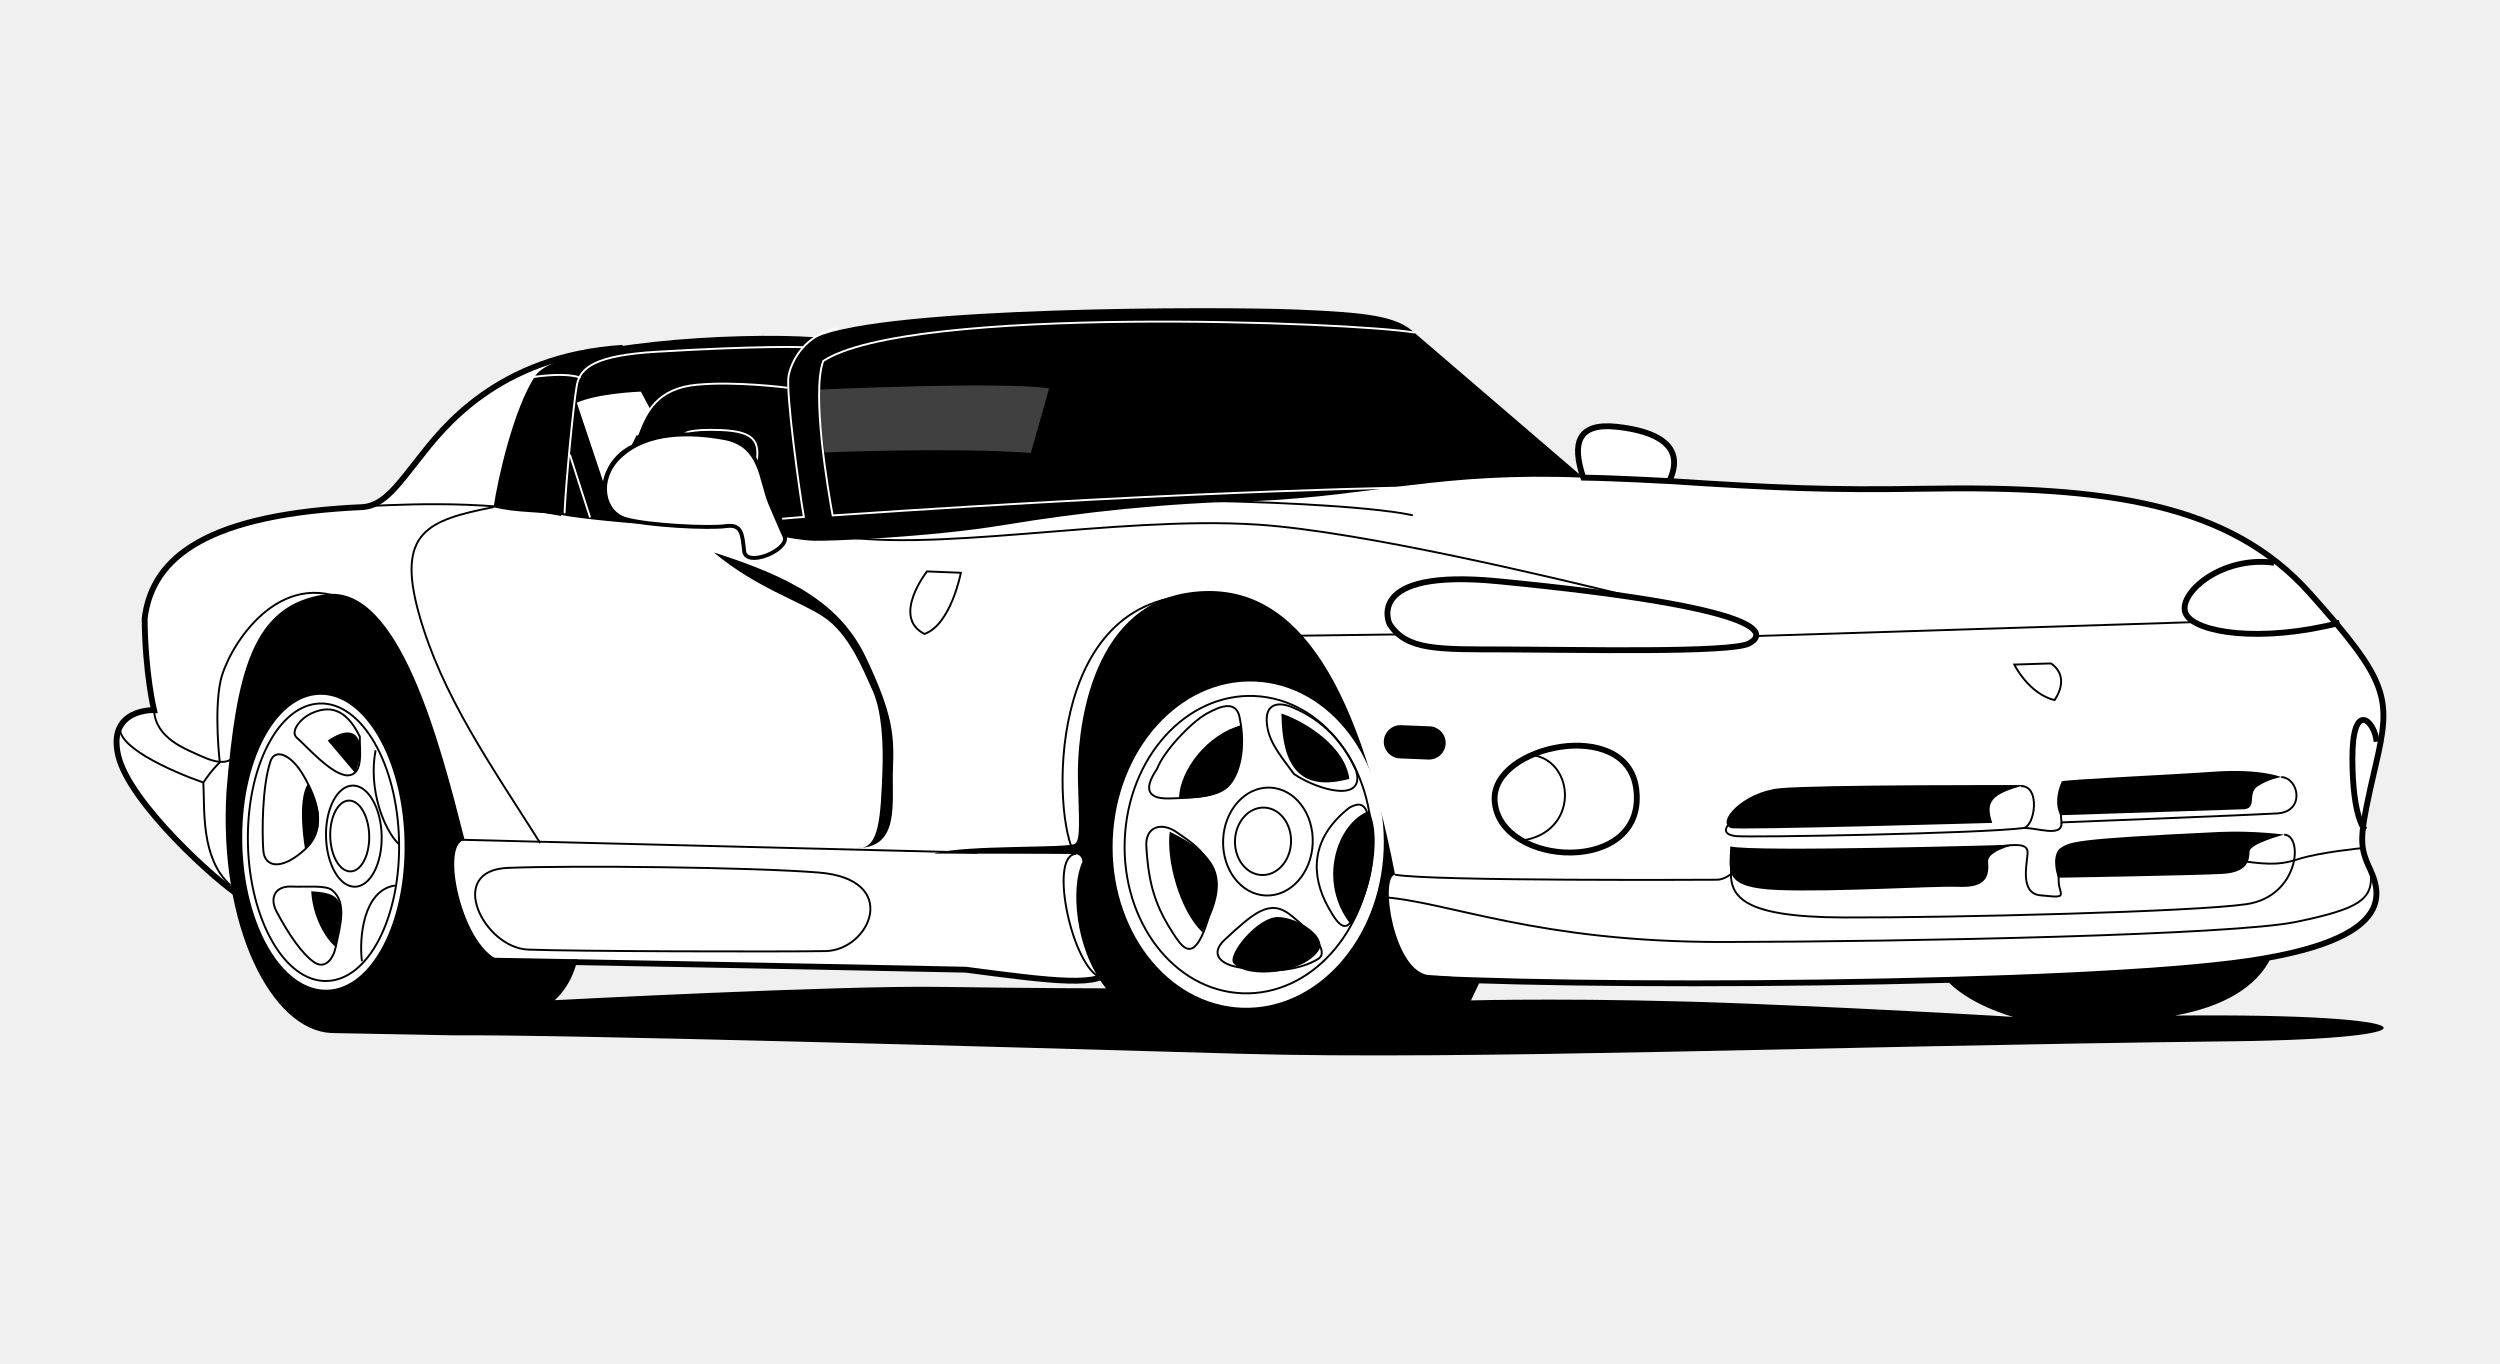
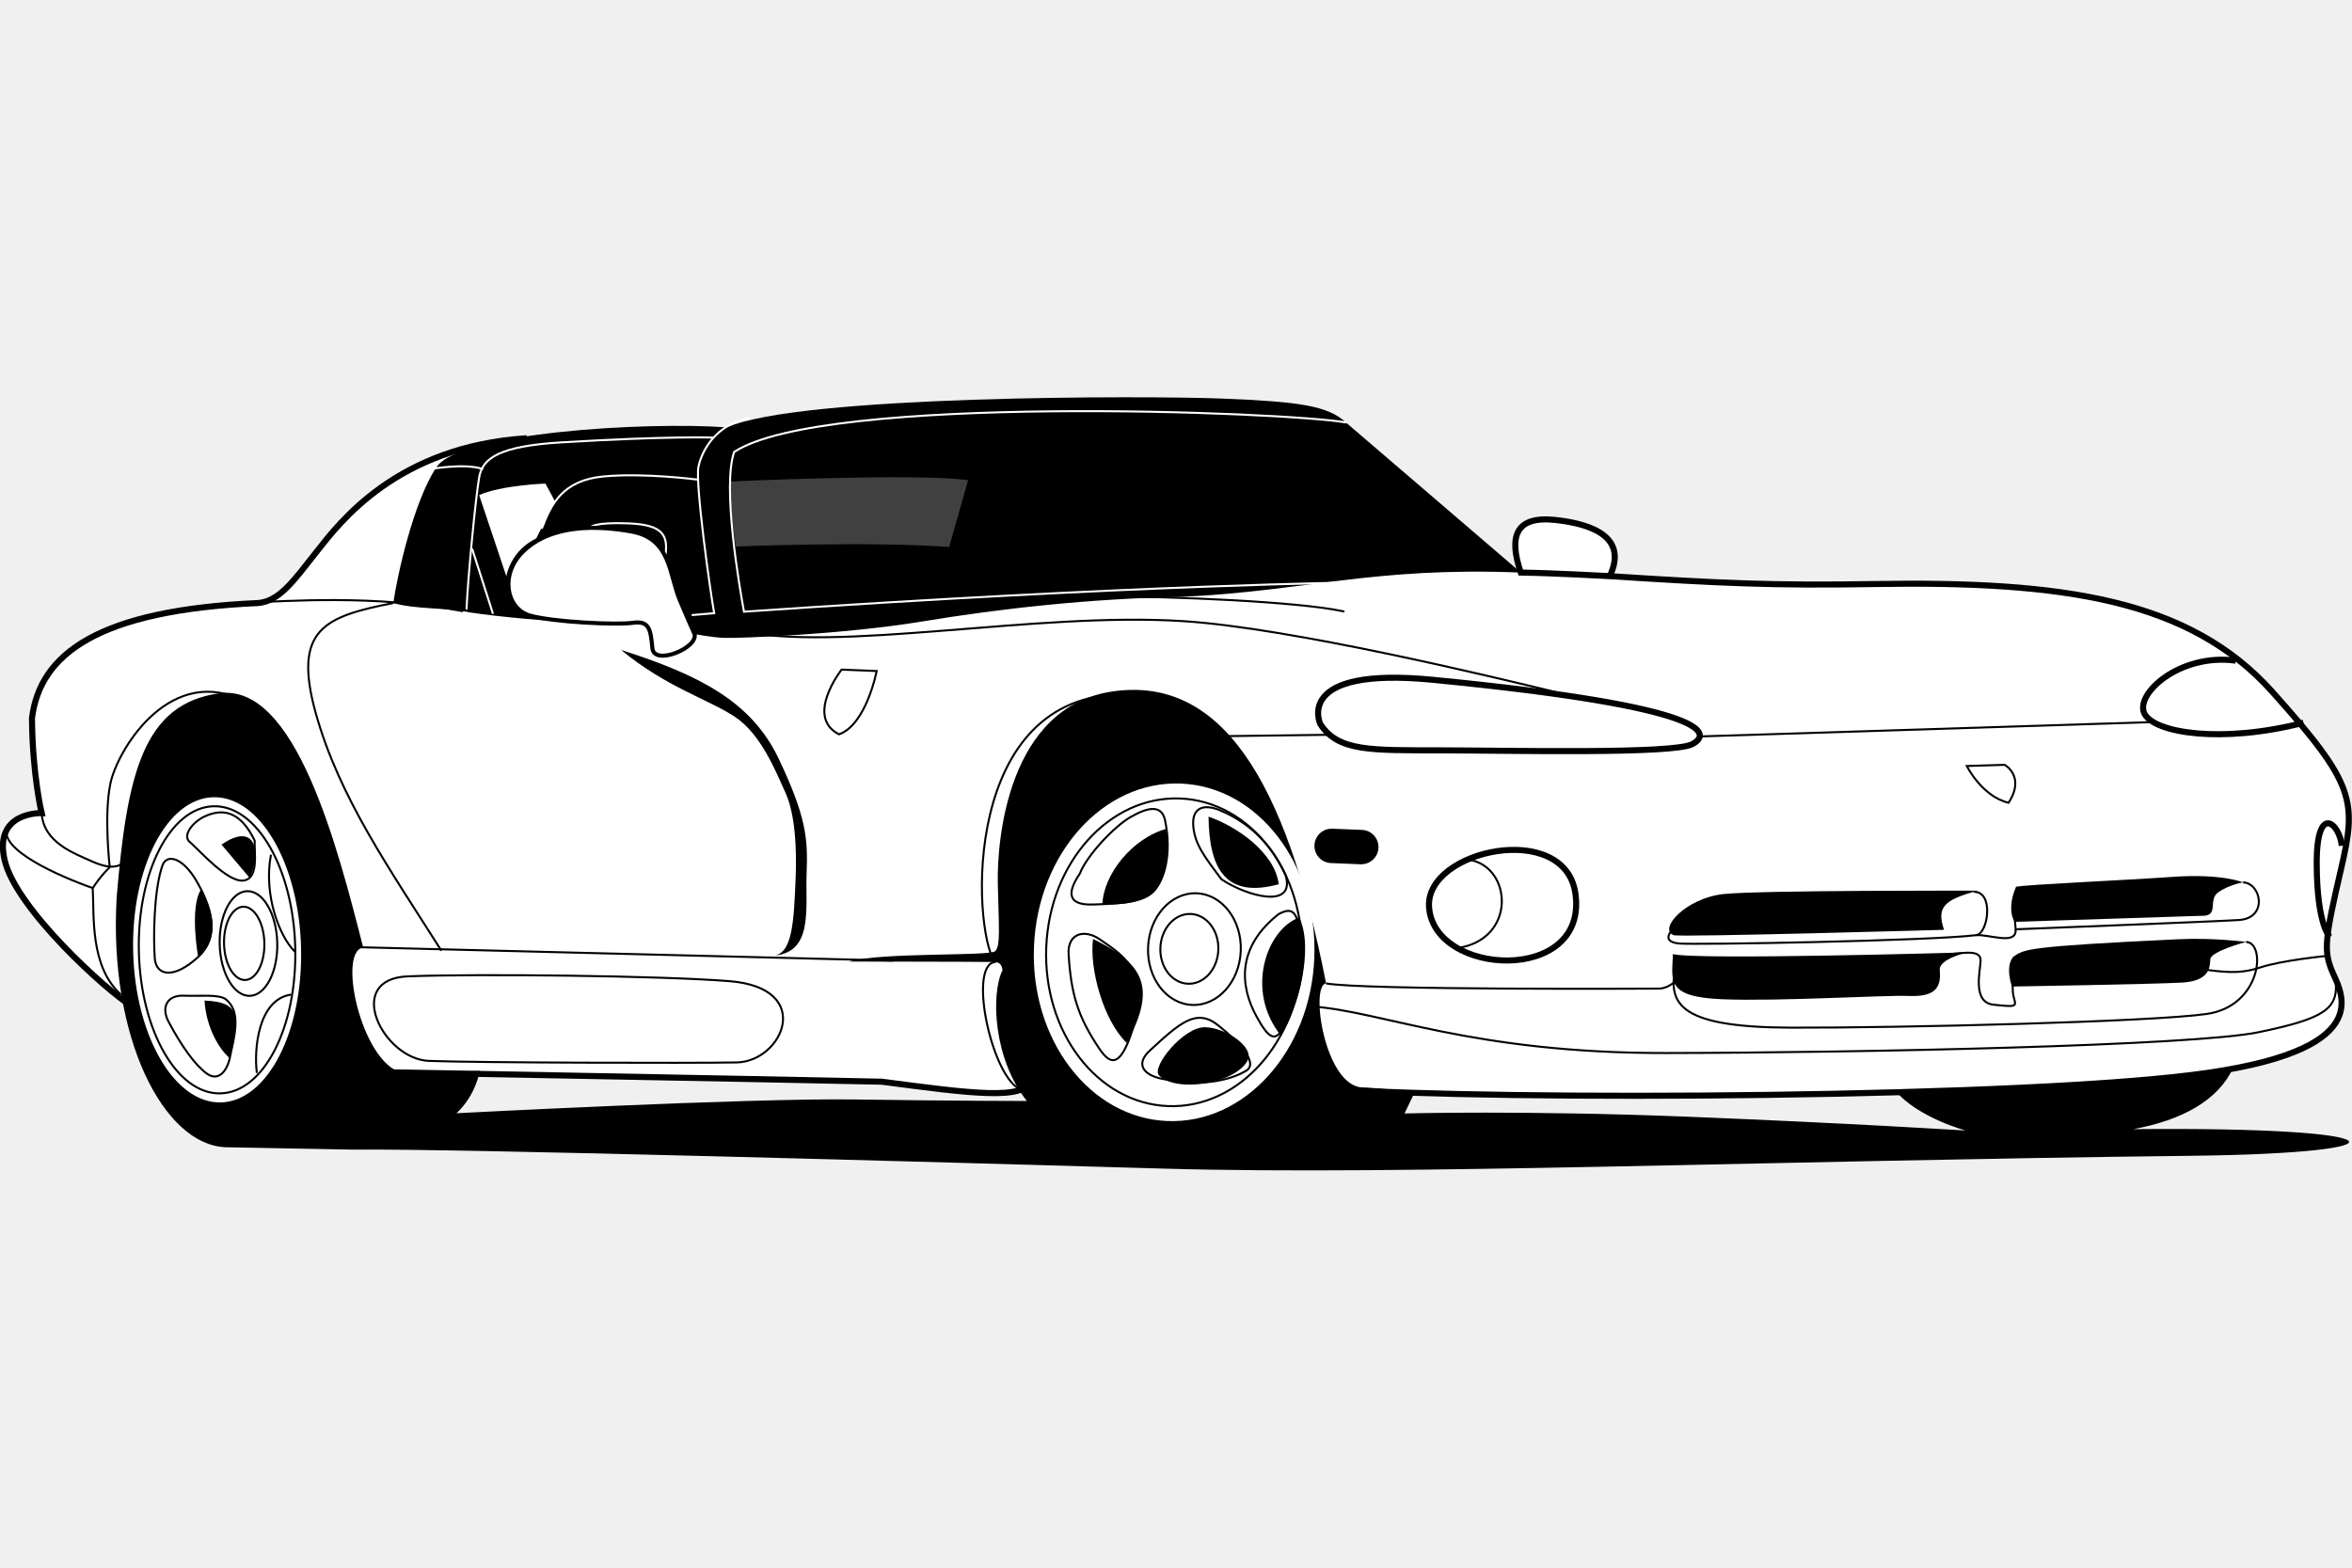
- <svg xmlns="http://www.w3.org/2000/svg" id="svg2" height="54" width="99" version="1.1">
-   <g id="g47314">
-     <rect id="rect2990" opacity="0" height="54" width="99" y="0" x="0" />
-     <path id="path86217" fill="#fff" d="m78.103 41.399c3.271-0.064 6.787-0.125 10.265-0.165 8.611-0.099 8.107-1.122-2.233-1.02 1.874-0.338 3.249-1.11 3.814-2.328l0.077-0c5.463-1.043 3.958-3.081 3.692-3.776-0.281-0.735-0.264-1.147 0.359-3.81s0.545-3.286-2.621-6.823c-3.167-3.537-7.996-4.248-15.238-4.124-3.833 0.065-5.891-0.029-10.117-0.302 0.677-1.42-0.541-1.986-2.084-2.151-1.544-0.165-1.783 0.652-1.321 2.014l-6.695-5.747c-0.698-0.648-1.829-0.797-4.718-0.912-2.889-0.116-16.222-0.133-18.959 1.101-2.184-0.158-6.17-0.002-8.753 0.531l-0.415 0.071c-3.922 0.735-5.746 3.16-6.524 4.144-0.871 1.102-1.42 1.907-2.25 1.977-6.109 0.272-8.346 1.94-8.652 4.408 0.016 2.171 0.371 3.633 0.371 3.633s-1.857-0.074-1.416 1.804c0.393 1.673 3.208 4.346 4.459 5.3l0.037 0.024c0.595 3.332 2.202 5.59 3.953 5.66l4.854 0.091c1.034-0.01 2.926 0.014 5.324 0.06l0.009-1.519c-0.84 0.041-1.349 0.068-1.349 0.068 0.595-0.549 0.807-1.243 0.869-1.508l0.025 0.003c4.633 0.086 11.788 0.22 15.382 0.297 2.545 0.334 4.395 0.583 5.219 0.34l0.038-0.016c0.09 0.144 0.189 0.283 0.295 0.416 0 0-2.584-0-6.613-0.058-3.136-0.045-10.708 0.305-13.866 0.459l-0.009 1.519c7.203 0.139 18.977 0.474 25.759 0.668 7.089 0.203 17.282-0.098 29.032-0.329l-0.03-1.23c-1.83-0.104-5.049-0.274-8.975-0.431-6.192-0.248-10.848-0.125-10.848-0.125l0.339-0.71 0.023-0.089 0.397 0.023c4.788 0.14 11.791 0.139 18.036-0.033l0.096 0.069c0.928 0.956 2.582 1.394 2.582 1.394s-0.672-0.042-1.65-0.097l0.029 1.228z" />
-     <path id="path86219" d="m43.799 39.14c-1.279-1.602-1.387-4.087-0.937-4.999 0 0 0.012-0.31-0.297-0.322s-5.581-0.017-5.581-0.017c1.255-0.363 5.383-0.198 5.598-0.396 0.215-0.198 0.14-0.925 0.103-2.58s0.376-6.807 4.43-7.368c4.053-0.561 6.588 3.261 8.131 11.179-0.623 0.078-0.054 3.925 1.391 3.983 1.445 0.058 1.952 0.285 1.952 0.285l-0.339 0.71s4.656-0.123 10.848 0.125c6.192 0.248 10.625 0.529 10.625 0.529s-1.841-0.487-2.728-1.556c4.962-0.008 11.178-0.379 12.953-0.825-0.566 1.218-1.94 1.989-3.814 2.328 10.34-0.103 10.844 0.92 2.233 1.02-16.029 0.184-30.212 0.753-39.297 0.492-9.085-0.26-26.947-0.769-31.082-0.728l-4.856-0.091c-2.373-0.095-4.482-4.212-4.164-9.573 0.397-4.739 1.02-7.402 3.93-7.802 2.91-0.4 4.52 5.866 5.502 9.729-1.04 0.165 0.016 4.755 1.667 4.821l2.795-0.095s-0.14 0.925-0.892 1.618c0 0 11.186-0.586 15.215-0.527 4.029 0.058 6.613 0.058 6.613 0.058z" />
-     <ellipse id="ellipse86221" rx="5.842" transform="rotate(88.573)" ry="3.213" cy="-11.972" cx="33.662" fill="#fff" />
-     <ellipse id="ellipse86223" rx="6.463" transform="rotate(92.292)" ry="5.368" cy="-50.727" cx="31.444" fill="#fff" />
-     <path id="path86225" d="m68.548 32.793c0.22 0.083 10.344-0.206 10.344-0.206-0.277-0.838-0.058-1.139 1.3-1.498 0 0-8.268-0.021-9.721 0.127-1.453 0.148-2.534 1.346-1.923 1.577z" />
-     <path id="path86227" d="m81.648 30.94c-0.227 0.508-0.248 1.024-0.054 1.342l7.14-0.231c0.722 0.029 0.231-0.611 0.656-0.904 0.425-0.293 0.945-0.376 0.945-0.376s-0.813-0.343-2.679-0.211c-1.866 0.132-5.593 0.293-6.01 0.379z" />
-     <path id="path86229" d="m81.54 33.623c-0.326 0.4-0.045 1.135-0.045 1.135s5.482-0.091 6.518-0.152c1.036-0.062 1.057-0.578 1.069-0.887 0.012-0.31 1.37-0.669 1.37-0.669s-1.235-0.167-2.58-0.103c-5.903 0.28-5.907 0.383-6.332 0.676z" />
-     <path id="path86231" d="m79.789 33.45s-10.452 0.305-11.269 0.065c-0.041 1.032-0.272 1.643 1.895 1.73 2.167 0.087 6.208-0.165 7.137-0.127 0.929 0.037 1.251-0.26 1.177-0.987-0.045-0.436 1.061-0.681 1.061-0.681z" />
-     <path id="path86233" d="m32.326 13.357c-3.195-0.231-10.241 0.21-11.121 1.518-0.879 1.309-1.511 4.177-1.655 5.205 0.817 0.239 2.06 0.186 2.675 0.314 0.615 0.128 2.738 0.349 3.873 0.394-1.144 0.012-2.83-0.482-1.864-2.323 0.455-0.868 1.74-1.332 3.494-1.262 1.754 0.07 2.241 0.813 2.51 1.858 0.268 1.044 0.842 2.204 0.842 2.204s0.615 0.128 1.131 0.149c0.516 0.021 4.553-0.128 7.571-0.627s6.444-0.879 9.96-0.945c4.764-0.223 7.282-1.155 12.957-0.928l-6.697-5.746c-0.697-0.649-1.828-0.797-4.718-0.913-2.889-0.116-16.222-0.133-18.959 1.101z" />
-     <path id="path86235" d="m48.851 38.155c0.603 0.653 2.828 0.372 3.381-0.536 0.313-0.514-0.776-1.272-1.601-1.304-0.826-0.033-2.076 1.519-1.779 1.841z" />
-     <path id="path86237" d="m53.512 36.634c0.661-1.007 1.272-3.36 0.698-4.52-1.259 0.466-2.076 2.811-0.698 4.52z" />
-     <path id="path86239" d="m50.746 28.255c1.02 0.351 2.53 1.342 2.687 2.588-1.986 0.541-2.667-0.52-2.687-2.588z" />
-     <path id="path86241" d="m49.179 28.709c-1.358 0.359-2.448 1.762-2.493 2.898 2.27 0.091 2.518-0.933 2.493-2.898z" />
-     <path id="path86243" d="m46.322 32.936c-0.148 1.131 0.392 3.117 1.288 3.979 1.226-2.225 0.537-3.079-1.288-3.979z" />
-     <path id="path86245" d="m12.977 29.326 1.086 1.284c0.456-1.067 0.19-2.163-1.086-1.284z" />
-     <path id="path86247" d="m12.184 31.052c-0.442 0.706-0.103 2.58-0.103 2.58s1.168-0.78 0.103-2.58z" />
-     <path id="path86249" d="m12.324 35.295c0.062 1.036 0.571 1.883 0.971 2.209 0.243-1.463 0.582-2.147-0.971-2.209z" />
-     <g fill="none">
-       <g stroke="#000" stroke-width=".232">
-         <path id="path86251" d="m24.659 13.773c-4.974 0.318-7.158 3.227-8.029 4.33-0.871 1.102-1.42 1.907-2.25 1.977-6.109 0.272-8.347 1.94-8.652 4.408 0.016 2.171 0.371 3.633 0.371 3.633s-1.857-0.074-1.416 1.804c0.442 1.878 3.933 5.016 4.841 5.569" />
-         <path id="path86253" d="m55.292 38.67c6.596 0.471 27.067 0.361 33.72-0.613 6.654-0.974 4.987-3.211 4.706-3.946-0.281-0.735-0.264-1.147 0.359-3.81s0.545-3.286-2.621-6.823-7.995-4.248-15.236-4.125c-3.833 0.065-5.891-0.029-10.117-0.302 0.677-1.42-0.541-1.986-2.084-2.151-1.544-0.165-1.783 0.652-1.321 2.014 1.188 0.015 3.406 0.137 3.406 0.137" />
-         <path id="path86255" d="m43.934 38.318c-0.136 0.822-2.295 0.528-5.688 0.082-5.577-0.12-19.727-0.376-19.727-0.376" />
-         <path id="path86257" d="m55.024 24.706c0.681 1.061 1.923 1.007 4.611 1.012s8.883 0.149 9.622-0.235c0.739-0.384 0.883-1.412-9.927-2.465-5.345-0.521-4.306 1.688-4.306 1.688z" />
-         <path id="path86259" d="m90.056 22.285c-2.159-0.293-3.876 1.292-3.492 2.031 0.384 0.739 2.951 1.152 6.084 0.347" />
-         <path id="path86261" d="m59.187 31.694c0.148 2.689 6.104 2.99 5.601-0.499-0.405-2.807-5.721-1.676-5.601 0.499z" />
-         <path id="path86263" d="m94.113 29.372c-0.07-0.83-0.966-1.692-0.958 0.685 0.008 2.378 0.507 2.811 0.507 2.811" />
-       </g>
-       <g stroke="#fff" stroke-width=".077" stroke-linecap="round">
-         <path id="path86265" d="m22.357 20.296c0.046-1.135 0.354-4.327 0.486-5.045 0.132-0.718 0.773-1.179 3.154-1.321 4.144-0.247 5.779-0.182 5.779-0.182" />
-         <path id="path86267" d="m22.959 14.946c-0.714-0.235-2.068 0.021-2.068 0.021" />
-         <path id="path86269" d="m25.245 17.208c0.347-0.916 0.797-1.829 2.353-1.973 1.556-0.145 3.561 0.117 3.561 0.117" />
-         <path id="path86271" d="m33.14 13.002c-1.251 0.26-1.781 1.246-1.909 1.861-0.128 0.615 0.433 4.669 0.602 5.606l-0.83 0.07" />
-         <path id="path86273" d="m29.955 18.327c0.136-0.822-0.054-1.242-1.395-1.296-1.342-0.054-1.453 0.148-1.453 0.148" />
-       </g>
-     </g>
-     <path id="path86275" fill="#fff" d="m22.841 15.949 1.038 3.103c0.237-1.076 1.143-1.44 1.143-1.44l0.716-1.431-0.361-0.673c0-0-1.695 0.061-2.537 0.441z" />
-     <line id="line86277" stroke-width=".077" y2="18.031" y1="20.465" stroke="#fff" stroke-linecap="round" x2="22.577" x1="23.358" fill="none" />
-     <path id="path86279" d="m28.262 21.876c2.96 0.945 4.986 1.957 6.035 4.169 1.048 2.213 1.119 3.042 1.065 4.384-0.054 1.341 0.289 3.112-1.366 3.149 0.826 0.033 0.877-1.257 0.947-3.011 0.041-1.032-0.008-2.378-0.388-3.22-0.38-0.842-0.943-2.26-1.95-2.921-1.007-0.661-2.642-1.14-4.342-2.551z" />
-     <path id="path86281" d="m31.077 21.266c0.154 0.523-1.542 1.23-1.611 0.549-0.07-0.681-0.093-1.07-0.736-0.979-0.643 0.091-3.042-0.025-3.942-0.274-0.901-0.249-1.182-1.564-0.27-2.453 1.089-1.061 2.868-0.999 4.159-0.764 1.501 0.273 1.426 1.646 1.833 2.612 0.407 0.966 0.568 1.308 0.568 1.308z" stroke="#000" stroke-width=".155" fill="#fff" />
-     <path id="path86283" fill="#404040" d="m32.447 15.429c-0.037 0.929 0.21 2.489 0.21 2.489s5.073-0.21 8.165 0.017l0.723-2.555c-1.953-0.285-9.098 0.049-9.098 0.049z" />
-     <g stroke="#000" fill="none">
-       <ellipse id="ellipse86285" rx="2.004" transform="rotate(88.573)" ry="1.102" cy="-13.183" cx="33.45" stroke-width=".077" />
-       <ellipse id="ellipse86287" rx="1.403" transform="rotate(88.573)" ry=".772" cy="-13.02" cx="33.44" stroke-width=".077" />
-       <g stroke-width=".077">
-         <path id="path86289" d="m12.944 38.847c1.653-0.042 2.932-2.536 2.858-5.571-0.074-3.035-1.474-5.461-3.126-5.418-1.653 0.042-2.932 2.537-2.858 5.572 0.074 3.035 1.474 5.461 3.126 5.418z" />
-         <path id="path86291" d="m6.1 28.121c0.058 1.139 1.298 1.558 1.891 1.833 1.218 0.565 1.35-0.153 1.35-0.153" />
-         <line id="line86293" y2="33.248" y1="33.767" x2="17.988" x1="38.691" />
-         <path id="path86295" d="m13.968 20.063c1.449-0.045 4.871-0.322 8.255 0.331" />
-         <path id="path86297" d="m19.549 20.08c-2.605 0.516-3.864 0.982-2.96 4.223 0.904 3.24 2.86 6.006 4.804 9.082" />
-         <line id="line86299" y2="25.185" y1="24.637" x2="69.578" x1="86.86" />
-         <path id="path86301" d="m55.245 34.638c1.436 0.264 12.706 0.199 12.706 0.199 0.516 0.021 0.954-0.582 0.954-0.582" />
-         <path id="path86303" d="m88.447 34.055c1.131 0.149 1.708 0.249 2.546-0.027 0.838-0.277 2.537-0.441 2.537-0.441" />
-       </g>
-     </g>
-     <path id="path86305" stroke-width=".077" stroke="#000" d="m56.566 30.039c0.342 0.014 0.63-0.253 0.644-0.594s-0.253-0.63-0.594-0.644l-1.135-0.045c-0.342-0.014-0.63 0.253-0.644 0.594s0.253 0.63 0.594 0.644l1.135 0.046z" />
-     <g fill="none">
-       <g stroke="#000">
-         <g stroke-width=".077">
-           <path id="path86307" d="m60.732 29.908c1.643 0.272 1.816 3.057-0.471 3.379" />
-           <path id="path86309" d="m36.708 22.628 1.342 0.054s-0.392 2.052-1.441 2.423c-1.317-0.673 0.099-2.477 0.099-2.477z" />
-           <path id="path86311" d="m79.765 26.317 1.449-0.045s0.809 0.446 0.148 1.453c-1.024-0.248-1.597-1.408-1.597-1.408z" />
-           <line id="line86313" y2="25.176" y1="25.122" x2="51.284" x1="55.42" />
+ <svg xmlns="http://www.w3.org/2000/svg" id="svg2" height="45" width="67.5" version="1.1">
+   <g id="g57541">
+     <rect id="rect2990" opacity="0" height="45" width="67.5" y="0" x="3.5527e-15" />
+     <g id="g57180" transform="matrix(.74999 0 0 .74999 146.65 26.66)">
+       <path id="path86217" d="m-121.93 8.852c3.271-0.064 6.787-0.125 10.265-0.165 8.611-0.099 8.107-1.122-2.233-1.02 1.874-0.338 3.249-1.11 3.814-2.328l0.077-0c5.463-1.043 3.958-3.081 3.692-3.776-0.281-0.735-0.264-1.147 0.359-3.81s0.545-3.286-2.621-6.823c-3.167-3.537-7.996-4.248-15.238-4.124-3.833 0.065-5.891-0.029-10.117-0.302 0.677-1.42-0.541-1.986-2.084-2.151-1.544-0.165-1.783 0.652-1.321 2.014l-6.695-5.747c-0.698-0.648-1.829-0.797-4.718-0.912-2.889-0.116-16.222-0.133-18.959 1.101-2.184-0.158-6.17-0.002-8.753 0.531l-0.415 0.071c-3.922 0.735-5.746 3.16-6.524 4.144-0.871 1.102-1.42 1.907-2.25 1.977-6.109 0.272-8.346 1.94-8.652 4.408 0.016 2.171 0.371 3.633 0.371 3.633s-1.857-0.074-1.416 1.804c0.393 1.673 3.208 4.346 4.459 5.3l0.037 0.024c0.595 3.332 2.202 5.59 3.953 5.66l4.854 0.091c1.034-0.01 2.926 0.014 5.324 0.06l0.009-1.519c-0.84 0.041-1.349 0.068-1.349 0.068 0.595-0.549 0.807-1.243 0.869-1.508l0.025 0.003c4.633 0.086 11.788 0.22 15.382 0.297 2.545 0.334 4.395 0.583 5.219 0.34l0.038-0.016c0.09 0.144 0.189 0.283 0.295 0.416 0 0-2.584-0-6.613-0.058-3.136-0.045-10.708 0.305-13.866 0.459l-0.009 1.519c7.203 0.139 18.977 0.474 25.759 0.668 7.089 0.203 17.282-0.098 29.032-0.329l-0.03-1.23c-1.83-0.104-5.049-0.274-8.975-0.431-6.192-0.248-10.848-0.125-10.848-0.125l0.339-0.71 0.023-0.089 0.397 0.023c4.788 0.14 11.791 0.139 18.036-0.033l0.096 0.069c0.928 0.956 2.582 1.394 2.582 1.394s-0.672-0.042-1.65-0.097l0.029 1.228z" fill="#fff" />
+       <path id="path86219" d="m-156.24 6.593c-1.279-1.602-1.387-4.087-0.937-4.999 0 0 0.012-0.31-0.297-0.322-0.31-0.012-5.581-0.017-5.581-0.017 1.255-0.363 5.383-0.198 5.598-0.396 0.215-0.198 0.14-0.925 0.103-2.58-0.037-1.655 0.376-6.807 4.43-7.368 4.053-0.561 6.588 3.261 8.131 11.179-0.623 0.078-0.054 3.925 1.391 3.983 1.445 0.058 1.952 0.285 1.952 0.285l-0.339 0.71s4.656-0.123 10.848 0.125c6.192 0.248 10.625 0.529 10.625 0.529s-1.841-0.487-2.728-1.556c4.962-0.008 11.178-0.379 12.953-0.825-0.566 1.218-1.94 1.989-3.814 2.328 10.34-0.103 10.844 0.92 2.233 1.02-16.029 0.184-30.212 0.753-39.297 0.492-9.085-0.26-26.947-0.769-31.082-0.728l-4.856-0.091c-2.373-0.095-4.482-4.212-4.164-9.573 0.397-4.739 1.02-7.402 3.93-7.802 2.91-0.4 4.52 5.866 5.502 9.729-1.04 0.165 0.016 4.755 1.667 4.821l2.795-0.095s-0.14 0.925-0.892 1.618c0 0 11.186-0.586 15.215-0.527 4.029 0.058 6.613 0.058 6.613 0.058z" />
+       <ellipse id="ellipse86221" rx="5.842" ry="3.213" transform="rotate(88.573)" cy="187.19" cx="-3.857" fill="#fff" />
+       <ellipse id="ellipse86223" rx="6.463" ry="5.368" transform="rotate(92.292)" cy="150.45" cx="6.923" fill="#fff" />
+       <path id="path86225" d="m-131.49 0.246c0.22 0.083 10.344-0.206 10.344-0.206-0.277-0.838-0.058-1.139 1.3-1.498 0 0-8.268-0.021-9.721 0.127-1.453 0.148-2.534 1.346-1.923 1.577z" />
+       <path id="path86227" d="m-118.39-1.607c-0.227 0.508-0.248 1.024-0.054 1.342l7.14-0.231c0.722 0.029 0.231-0.611 0.656-0.904 0.425-0.293 0.945-0.376 0.945-0.376s-0.813-0.343-2.679-0.211c-1.866 0.132-5.593 0.293-6.01 0.379z" />
+       <path id="path86229" d="m-118.5 1.076c-0.326 0.4-0.045 1.135-0.045 1.135s5.482-0.091 6.518-0.152c1.036-0.062 1.057-0.578 1.069-0.887 0.012-0.31 1.37-0.669 1.37-0.669s-1.235-0.167-2.58-0.103c-5.903 0.28-5.907 0.383-6.332 0.676z" />
+       <path id="path86231" d="m-120.25 0.903s-10.452 0.305-11.269 0.065c-0.041 1.032-0.272 1.643 1.895 1.73 2.167 0.087 6.208-0.165 7.137-0.127 0.929 0.037 1.251-0.26 1.177-0.987-0.045-0.436 1.061-0.681 1.061-0.681z" />
+       <path id="path86233" d="m-167.71-19.19c-3.195-0.231-10.241 0.21-11.121 1.518-0.879 1.309-1.511 4.177-1.655 5.205 0.817 0.239 2.06 0.186 2.675 0.314 0.615 0.128 2.738 0.349 3.873 0.394-1.144 0.012-2.83-0.482-1.864-2.323 0.455-0.868 1.74-1.332 3.494-1.262 1.754 0.07 2.241 0.813 2.51 1.858 0.268 1.044 0.842 2.204 0.842 2.204s0.615 0.128 1.131 0.149c0.516 0.021 4.553-0.128 7.571-0.627s6.444-0.879 9.96-0.945c4.764-0.223 7.282-1.155 12.957-0.928l-6.697-5.746c-0.697-0.649-1.828-0.797-4.718-0.913-2.889-0.116-16.222-0.133-18.959 1.101z" />
+       <path id="path86235" d="m-151.19 5.608c0.603 0.653 2.828 0.372 3.381-0.536 0.313-0.514-0.776-1.272-1.601-1.304-0.826-0.033-2.076 1.519-1.779 1.841z" />
+       <path id="path86237" d="m-146.52 4.087c0.661-1.007 1.272-3.36 0.698-4.52-1.259 0.466-2.076 2.811-0.698 4.52z" />
+       <path id="path86239" d="m-149.29-4.292c1.02 0.351 2.53 1.342 2.687 2.588-1.986 0.541-2.667-0.52-2.687-2.588z" />
+       <path id="path86241" d="m-150.86-3.838c-1.358 0.359-2.448 1.762-2.493 2.898 2.27 0.091 2.518-0.933 2.493-2.898z" />
+       <path id="path86243" d="m-153.71 0.389c-0.148 1.131 0.392 3.117 1.288 3.979 1.226-2.225 0.537-3.079-1.288-3.979z" />
+       <path id="path86245" d="m-187.06-3.221 1.086 1.284c0.456-1.067 0.19-2.163-1.086-1.284z" />
+       <path id="path86247" d="m-187.85-1.495c-0.442 0.706-0.103 2.58-0.103 2.58s1.168-0.78 0.103-2.58z" />
+       <path id="path86249" d="m-187.71 2.748c0.062 1.036 0.571 1.883 0.971 2.209 0.243-1.463 0.582-2.147-0.971-2.209z" />
+       <g id="g56921" fill="none" transform="translate(-200.04 -32.547)">
+         <g id="g56923" stroke-width=".232" stroke="#000">
+           <path id="path86251" d="m24.659 13.773c-4.974 0.318-7.158 3.227-8.029 4.33-0.871 1.102-1.42 1.907-2.25 1.977-6.109 0.272-8.347 1.94-8.652 4.408 0.016 2.171 0.371 3.633 0.371 3.633s-1.857-0.074-1.416 1.804c0.442 1.878 3.933 5.016 4.841 5.569" />
+           <path id="path86253" d="m55.292 38.67c6.596 0.471 27.067 0.361 33.72-0.613 6.654-0.974 4.987-3.211 4.706-3.946-0.281-0.735-0.264-1.147 0.359-3.81s0.545-3.286-2.621-6.823-7.995-4.248-15.236-4.125c-3.833 0.065-5.891-0.029-10.117-0.302 0.677-1.42-0.541-1.986-2.084-2.151-1.544-0.165-1.783 0.652-1.321 2.014 1.188 0.015 3.406 0.137 3.406 0.137" />
+           <path id="path86255" d="m43.934 38.318c-0.136 0.822-2.295 0.528-5.688 0.082-5.577-0.12-19.727-0.376-19.727-0.376" />
+           <path id="path86257" d="m55.024 24.706c0.681 1.061 1.923 1.007 4.611 1.012s8.883 0.149 9.622-0.235c0.739-0.384 0.883-1.412-9.927-2.465-5.345-0.521-4.306 1.688-4.306 1.688z" />
+           <path id="path86259" d="m90.056 22.285c-2.159-0.293-3.876 1.292-3.492 2.031 0.384 0.739 2.951 1.152 6.084 0.347" />
+           <path id="path86261" d="m59.187 31.694c0.148 2.689 6.104 2.99 5.601-0.499-0.405-2.807-5.721-1.676-5.601 0.499z" />
+           <path id="path86263" d="m94.113 29.372c-0.07-0.83-0.966-1.692-0.958 0.685 0.008 2.378 0.507 2.811 0.507 2.811" />
        </g>
-         <g stroke-width=".077">
-           <ellipse id="ellipse86315" rx="2.138" transform="rotate(92.292)" ry="1.775" cy="-51.502" cx="31.291" />
-           <ellipse id="ellipse86317" rx="1.336" transform="rotate(92.292)" ry="1.11" cy="-51.308" cx="31.289" />
-           <ellipse id="ellipse86319" rx="5.891" transform="rotate(92.292)" ry="4.893" cy="-50.727" cx="31.444" />
-         </g>
-         <g stroke-width=".077">
-           <path id="path86321" d="m14.249 29.171c-0.019 0.464 0.173 1.48-0.449 1.532-0.622 0.052-1.734-1.232-2.034-1.477-0.3-0.245 0.122-0.777 0.582-0.984 0.631-0.285 1.328-0.257 1.901 0.929z" />
-           <path id="path86323" d="m10.723 30.115c0.174-0.458 0.786-0.279 1.294 0.594 0.508 0.873 0.976 2.08 0.064 2.922-0.912 0.842-1.606 0.737-1.655 0.037-0.05-0.699-0.052-2.56 0.297-3.554z" />
-           <path id="path86325" d="m10.948 36.092c-0.288-0.554-0.037-1.009 0.582-0.984s1.367-0.065 1.622 0.143c0.6 0.489 0.316 1.416 0.142 2.254-0.096 0.461-0.424 0.913-0.876 0.585-0.452-0.328-0.966-1.047-1.47-1.997z" />
-           <path id="path86327" d="m14.332 38.064c-0.117-0.935 0.061-2.814 1.309-2.997" />
-           <path id="path86329" d="m14.873 29.712c-0.294 1.539 0.327 3.136 0.911 3.706" />
-           <path id="path86331" d="m45.394 33.519c-0.046-0.773 0.582-0.984 1.186-0.573 0.604 0.412 0.981 0.659 1.344 1.294 0.362 0.635-0.009 2.17-0.347 2.854-0.338 0.684-0.637 0.59-1.009 0.037-0.804-1.195-1.08-2.059-1.173-3.613z" />
-           <path id="path86333" d="m45.826 30.436c-0.412 0.604-0.591 1.217 0.495 1.183 1.087-0.034 1.941-0.077 2.347-0.526 0.406-0.449 0.678-1.446 0.418-2.696-0.13-0.625-0.678-0.492-1.313-0.13-0.635 0.362-1.688 1.483-1.948 2.17z" />
-           <path id="path86335" d="m51.244 30.653c-0.662-0.879-1.031-1.359-1.08-2.059-0.049-0.7 0.421-0.836 1.031-0.579 0.61 0.257 1.786 0.885 2.498 2.465 0.412 1.335-1.468 0.833-2.449 0.173z" />
-           <path id="path86337" d="m53.439 31.981c0.554-0.288 0.743-0.111 0.882 1.198 0.141 1.323-0.328 2.39-0.666 3.074-0.338 0.684-0.606 0.499-1.071-0.353-0.65-1.189-0.746-2.666 0.855-3.919z" />
-           <path id="path86339" d="m49.155 38.321c-0.848-0.112-1.258-0.553-0.653-1.111 1.127-1.04 1.771-1.635 2.598-0.981 0.827 0.653 1.57 1.458 1.093 1.749-0.477 0.291-1.498 0.638-3.037 0.343z" />
-           <path id="path86341" d="m9.129 35.063c-1.197-1.081-1.015-3.037-1.077-4.073 0.33-0.503 0.652-0.801 0.652-0.801s-0.231-1.973 0.025-3.203c0.256-1.23 2.141-4.411 4.886-3.267" />
-           <path id="path86343" d="m4.785 28.688c-0.343 0.813 1.942 1.835 3.267 2.301" />
-           <path id="path86345" d="m43.608 38.719c-1.122-0.355-2.084-4.735-1.044-4.9-0.875-1.378-1.241-10.282 4.959-10.241" />
-           <path id="path86347" d="m68.602 34.087c-0.262 1.385 0.247 2.232 4.432 2.245 4.186 0.013 13.808-0.222 15.913-0.525 2.105-0.303 2.28-2.725 1.506-2.756" />
-           <path id="path86349" d="m81.582 31.945 0.053 0.622s7.614-0.297 8.541-0.355c1.127-0.071 0.858-1.413 0.161-1.44" />
-           <path id="path86351" d="m68.506 32.584s-0.483 0.446 0.237 0.526c0.536 0.06 9.643-0.1 11.382-0.319 0.461-0.058 0.687-1.678-0.089-1.657" />
-           <path id="path86353" d="m54.694 35.519c2.706 0.186 6.13 1.796 13.572 1.784 7.442-0.012 20.167-0.278 22.667-0.797 2.502-0.52 3.059-0.885 2.947-1.975" />
+         <g id="g56932" stroke-width=".077" stroke-linecap="round" stroke="#fff">
+           <path id="path86265" d="m22.357 20.296c0.046-1.135 0.354-4.327 0.486-5.045 0.132-0.718 0.773-1.179 3.154-1.321 4.144-0.247 5.779-0.182 5.779-0.182" />
+           <path id="path86267" d="m22.959 14.946c-0.714-0.235-2.068 0.021-2.068 0.021" />
+           <path id="path86269" d="m25.245 17.208c0.347-0.916 0.797-1.829 2.353-1.973 1.556-0.145 3.561 0.117 3.561 0.117" />
+           <path id="path86271" d="m33.14 13.002c-1.251 0.26-1.781 1.246-1.909 1.861-0.128 0.615 0.433 4.669 0.602 5.606l-0.83 0.07" />
+           <path id="path86273" d="m29.955 18.327c0.136-0.822-0.054-1.242-1.395-1.296-1.342-0.054-1.453 0.148-1.453 0.148" />
        </g>
      </g>
-       <path id="path86355" d="m56.002 13.168c-2.258-0.401-20.008-1.111-23.404 1.13-0.467 1.325 0.206 5.176 0.375 6.113 15.236-1.044 23.612-1.121 23.612-1.121" stroke="#fff" stroke-linecap="round" stroke-width=".077" />
-       <g stroke="#000" stroke-width=".077">
-         <path id="path86357" d="m79.063 33.524c0.726-0.074 1.247-0.157 1.23 0.256s-0.322 1.589 0.501 1.674c0.824 0.085 0.875 0.087 0.784-0.227-0.091-0.314-0.033-0.466-0.07-0.83" />
-         <path id="path86359" d="m80.125 32.791c0.518-0.031 1.56 0.398 1.508-0.224" />
-         <path id="path86361" d="m20.113 34.368c-2.479 0.099-0.954 3.166 0.801 3.236 1.754 0.07 10.022 0.091 11.781 0.059 1.759-0.033 3.02-2.852-0.289-3.112-2.679-0.211-9.704-0.286-12.293-0.183z" />
-         <path id="path86363" d="m32.633 21.121c3.996 0.884 11.449-0.719 17.172-0.346 4.124 0.268 11.801 2.126 14.361 2.746" />
-         <path id="path86365" d="m46.742 19.826c2.584 0 7.434 0.195 9.176 0.574" stroke-linecap="round" />
+       <path id="path86275" d="m-177.2-16.598 1.038 3.103c0.237-1.076 1.143-1.44 1.143-1.44l0.716-1.431-0.361-0.673c0-0-1.695 0.061-2.537 0.441z" fill="#fff" />
+       <line id="line86277" stroke-width=".077" x1="-176.68" x2="-177.46" stroke="#fff" stroke-linecap="round" y1="-12.082" y2="-14.516" fill="none" />
+       <path id="path86279" d="m-171.77-10.671c2.96 0.945 4.986 1.957 6.035 4.169 1.048 2.213 1.119 3.042 1.065 4.384-0.054 1.341 0.289 3.112-1.366 3.149 0.826 0.033 0.877-1.257 0.947-3.011 0.041-1.032-0.008-2.378-0.388-3.22-0.38-0.842-0.943-2.26-1.95-2.921-1.007-0.661-2.642-1.14-4.342-2.551z" />
+       <path id="path86281" d="m-168.96-11.281c0.154 0.523-1.542 1.23-1.611 0.549-0.07-0.681-0.093-1.07-0.736-0.979-0.643 0.091-3.042-0.025-3.942-0.274-0.901-0.249-1.182-1.564-0.27-2.453 1.089-1.061 2.868-0.999 4.159-0.764 1.501 0.273 1.426 1.646 1.833 2.612 0.407 0.966 0.568 1.308 0.568 1.308z" stroke="#000" stroke-width=".155" fill="#fff" />
+       <path id="path86283" d="m-167.59-17.118c-0.037 0.929 0.21 2.489 0.21 2.489s5.073-0.21 8.165 0.017l0.723-2.555c-1.953-0.285-9.098 0.049-9.098 0.049z" fill="#404040" />
+       <g id="g56944" fill="none" stroke="#000" transform="translate(-200.04 -32.547)">
+         <ellipse id="ellipse86285" rx="2.004" ry="1.102" transform="rotate(88.573)" cy="-13.183" cx="33.45" stroke-width=".077" />
+         <ellipse id="ellipse86287" rx="1.403" ry=".772" transform="rotate(88.573)" cy="-13.02" cx="33.44" stroke-width=".077" />
+         <g id="g56948" stroke-width=".077">
+           <path id="path86289" d="m12.944 38.847c1.653-0.042 2.932-2.536 2.858-5.571-0.074-3.035-1.474-5.461-3.126-5.418-1.653 0.042-2.932 2.537-2.858 5.572 0.074 3.035 1.474 5.461 3.126 5.418z" />
+           <path id="path86291" d="m6.1 28.121c0.058 1.139 1.298 1.558 1.891 1.833 1.218 0.565 1.35-0.153 1.35-0.153" />
+           <line id="line86293" y1="33.767" x2="17.988" x1="38.691" y2="33.248" />
+           <path id="path86295" d="m13.968 20.063c1.449-0.045 4.871-0.322 8.255 0.331" />
+           <path id="path86297" d="m19.549 20.08c-2.605 0.516-3.864 0.982-2.96 4.223 0.904 3.24 2.86 6.006 4.804 9.082" />
+           <line id="line86299" y1="24.637" x2="69.578" x1="86.86" y2="25.185" />
+           <path id="path86301" d="m55.245 34.638c1.436 0.264 12.706 0.199 12.706 0.199 0.516 0.021 0.954-0.582 0.954-0.582" />
+           <path id="path86303" d="m88.447 34.055c1.131 0.149 1.708 0.249 2.546-0.027 0.838-0.277 2.537-0.441 2.537-0.441" />
+         </g>
+       </g>
+       <path id="path86305" d="m-143.47-2.508c0.342 0.014 0.63-0.253 0.644-0.594 0.014-0.342-0.253-0.63-0.594-0.644l-1.135-0.045c-0.342-0.014-0.63 0.253-0.644 0.594-0.014 0.342 0.253 0.63 0.594 0.644l1.135 0.046z" stroke-width=".077" stroke="#000" />
+       <g id="g56959" stroke-width=".077" fill="none" transform="translate(-200.04 -32.547)">
+         <g id="g56961" stroke="#000">
+           <g id="g56963">
+             <path id="path86307" d="m60.732 29.908c1.643 0.272 1.816 3.057-0.471 3.379" />
+             <path id="path86309" d="m36.708 22.628 1.342 0.054s-0.392 2.052-1.441 2.423c-1.317-0.673 0.099-2.477 0.099-2.477z" />
+             <path id="path86311" d="m79.765 26.317 1.449-0.045s0.809 0.446 0.148 1.453c-1.024-0.248-1.597-1.408-1.597-1.408z" />
+             <line id="line86313" y1="25.122" x2="51.284" x1="55.42" y2="25.176" />
+           </g>
+           <g id="g56969">
+             <ellipse id="ellipse86315" rx="2.138" ry="1.775" transform="rotate(92.292)" cy="-51.502" cx="31.291" />
+             <ellipse id="ellipse86317" rx="1.336" ry="1.11" transform="rotate(92.292)" cy="-51.308" cx="31.289" />
+             <ellipse id="ellipse86319" rx="5.891" ry="4.893" transform="rotate(92.292)" cy="-50.727" cx="31.444" />
+           </g>
+           <g id="g56974">
+             <path id="path86321" d="m14.249 29.171c-0.019 0.464 0.173 1.48-0.449 1.532-0.622 0.052-1.734-1.232-2.034-1.477-0.3-0.245 0.122-0.777 0.582-0.984 0.631-0.285 1.328-0.257 1.901 0.929z" />
+             <path id="path86323" d="m10.723 30.115c0.174-0.458 0.786-0.279 1.294 0.594 0.508 0.873 0.976 2.08 0.064 2.922-0.912 0.842-1.606 0.737-1.655 0.037-0.05-0.699-0.052-2.56 0.297-3.554z" />
+             <path id="path86325" d="m10.948 36.092c-0.288-0.554-0.037-1.009 0.582-0.984s1.367-0.065 1.622 0.143c0.6 0.489 0.316 1.416 0.142 2.254-0.096 0.461-0.424 0.913-0.876 0.585-0.452-0.328-0.966-1.047-1.47-1.997z" />
+             <path id="path86327" d="m14.332 38.064c-0.117-0.935 0.061-2.814 1.309-2.997" />
+             <path id="path86329" d="m14.873 29.712c-0.294 1.539 0.327 3.136 0.911 3.706" />
+             <path id="path86331" d="m45.394 33.519c-0.046-0.773 0.582-0.984 1.186-0.573 0.604 0.412 0.981 0.659 1.344 1.294 0.362 0.635-0.009 2.17-0.347 2.854-0.338 0.684-0.637 0.59-1.009 0.037-0.804-1.195-1.08-2.059-1.173-3.613z" />
+             <path id="path86333" d="m45.826 30.436c-0.412 0.604-0.591 1.217 0.495 1.183 1.087-0.034 1.941-0.077 2.347-0.526 0.406-0.449 0.678-1.446 0.418-2.696-0.13-0.625-0.678-0.492-1.313-0.13-0.635 0.362-1.688 1.483-1.948 2.17z" />
+             <path id="path86335" d="m51.244 30.653c-0.662-0.879-1.031-1.359-1.08-2.059-0.049-0.7 0.421-0.836 1.031-0.579 0.61 0.257 1.786 0.885 2.498 2.465 0.412 1.335-1.468 0.833-2.449 0.173z" />
+             <path id="path86337" d="m53.439 31.981c0.554-0.288 0.743-0.111 0.882 1.198 0.141 1.323-0.328 2.39-0.666 3.074-0.338 0.684-0.606 0.499-1.071-0.353-0.65-1.189-0.746-2.666 0.855-3.919z" />
+             <path id="path86339" d="m49.155 38.321c-0.848-0.112-1.258-0.553-0.653-1.111 1.127-1.04 1.771-1.635 2.598-0.981 0.827 0.653 1.57 1.458 1.093 1.749-0.477 0.291-1.498 0.638-3.037 0.343z" />
+             <path id="path86341" d="m9.129 35.063c-1.197-1.081-1.015-3.037-1.077-4.073 0.33-0.503 0.652-0.801 0.652-0.801s-0.231-1.973 0.025-3.203c0.256-1.23 2.141-4.411 4.886-3.267" />
+             <path id="path86343" d="m4.785 28.688c-0.343 0.813 1.942 1.835 3.267 2.301" />
+             <path id="path86345" d="m43.608 38.719c-1.122-0.355-2.084-4.735-1.044-4.9-0.875-1.378-1.241-10.282 4.959-10.241" />
+             <path id="path86347" d="m68.602 34.087c-0.262 1.385 0.247 2.232 4.432 2.245 4.186 0.013 13.808-0.222 15.913-0.525 2.105-0.303 2.28-2.725 1.506-2.756" />
+             <path id="path86349" d="m81.582 31.945 0.053 0.622s7.614-0.297 8.541-0.355c1.127-0.071 0.858-1.413 0.161-1.44" />
+             <path id="path86351" d="m68.506 32.584s-0.483 0.446 0.237 0.526c0.536 0.06 9.643-0.1 11.382-0.319 0.461-0.058 0.687-1.678-0.089-1.657" />
+             <path id="path86353" d="m54.694 35.519c2.706 0.186 6.13 1.796 13.572 1.784 7.442-0.012 20.167-0.278 22.667-0.797 2.502-0.52 3.059-0.885 2.947-1.975" />
+           </g>
+         </g>
+         <path id="path86355" d="m56.002 13.168c-2.258-0.401-20.008-1.111-23.404 1.13-0.467 1.325 0.206 5.176 0.375 6.113 15.236-1.044 23.612-1.121 23.612-1.121" stroke="#fff" stroke-linecap="round" />
+         <g id="g56994" stroke="#000">
+           <path id="path86357" d="m79.063 33.524c0.726-0.074 1.247-0.157 1.23 0.256s-0.322 1.589 0.501 1.674c0.824 0.085 0.875 0.087 0.784-0.227-0.091-0.314-0.033-0.466-0.07-0.83" />
+           <path id="path86359" d="m80.125 32.791c0.518-0.031 1.56 0.398 1.508-0.224" />
+           <path id="path86361" d="m20.113 34.368c-2.479 0.099-0.954 3.166 0.801 3.236 1.754 0.07 10.022 0.091 11.781 0.059 1.759-0.033 3.02-2.852-0.289-3.112-2.679-0.211-9.704-0.286-12.293-0.183z" />
+           <path id="path86363" d="m32.633 21.121c3.996 0.884 11.449-0.719 17.172-0.346 4.124 0.268 11.801 2.126 14.361 2.746" />
+           <path id="path86365" d="m46.742 19.826c2.584 0 7.434 0.195 9.176 0.574" stroke-linecap="round" />
+         </g>
      </g>
    </g>
  </g>
</svg>
